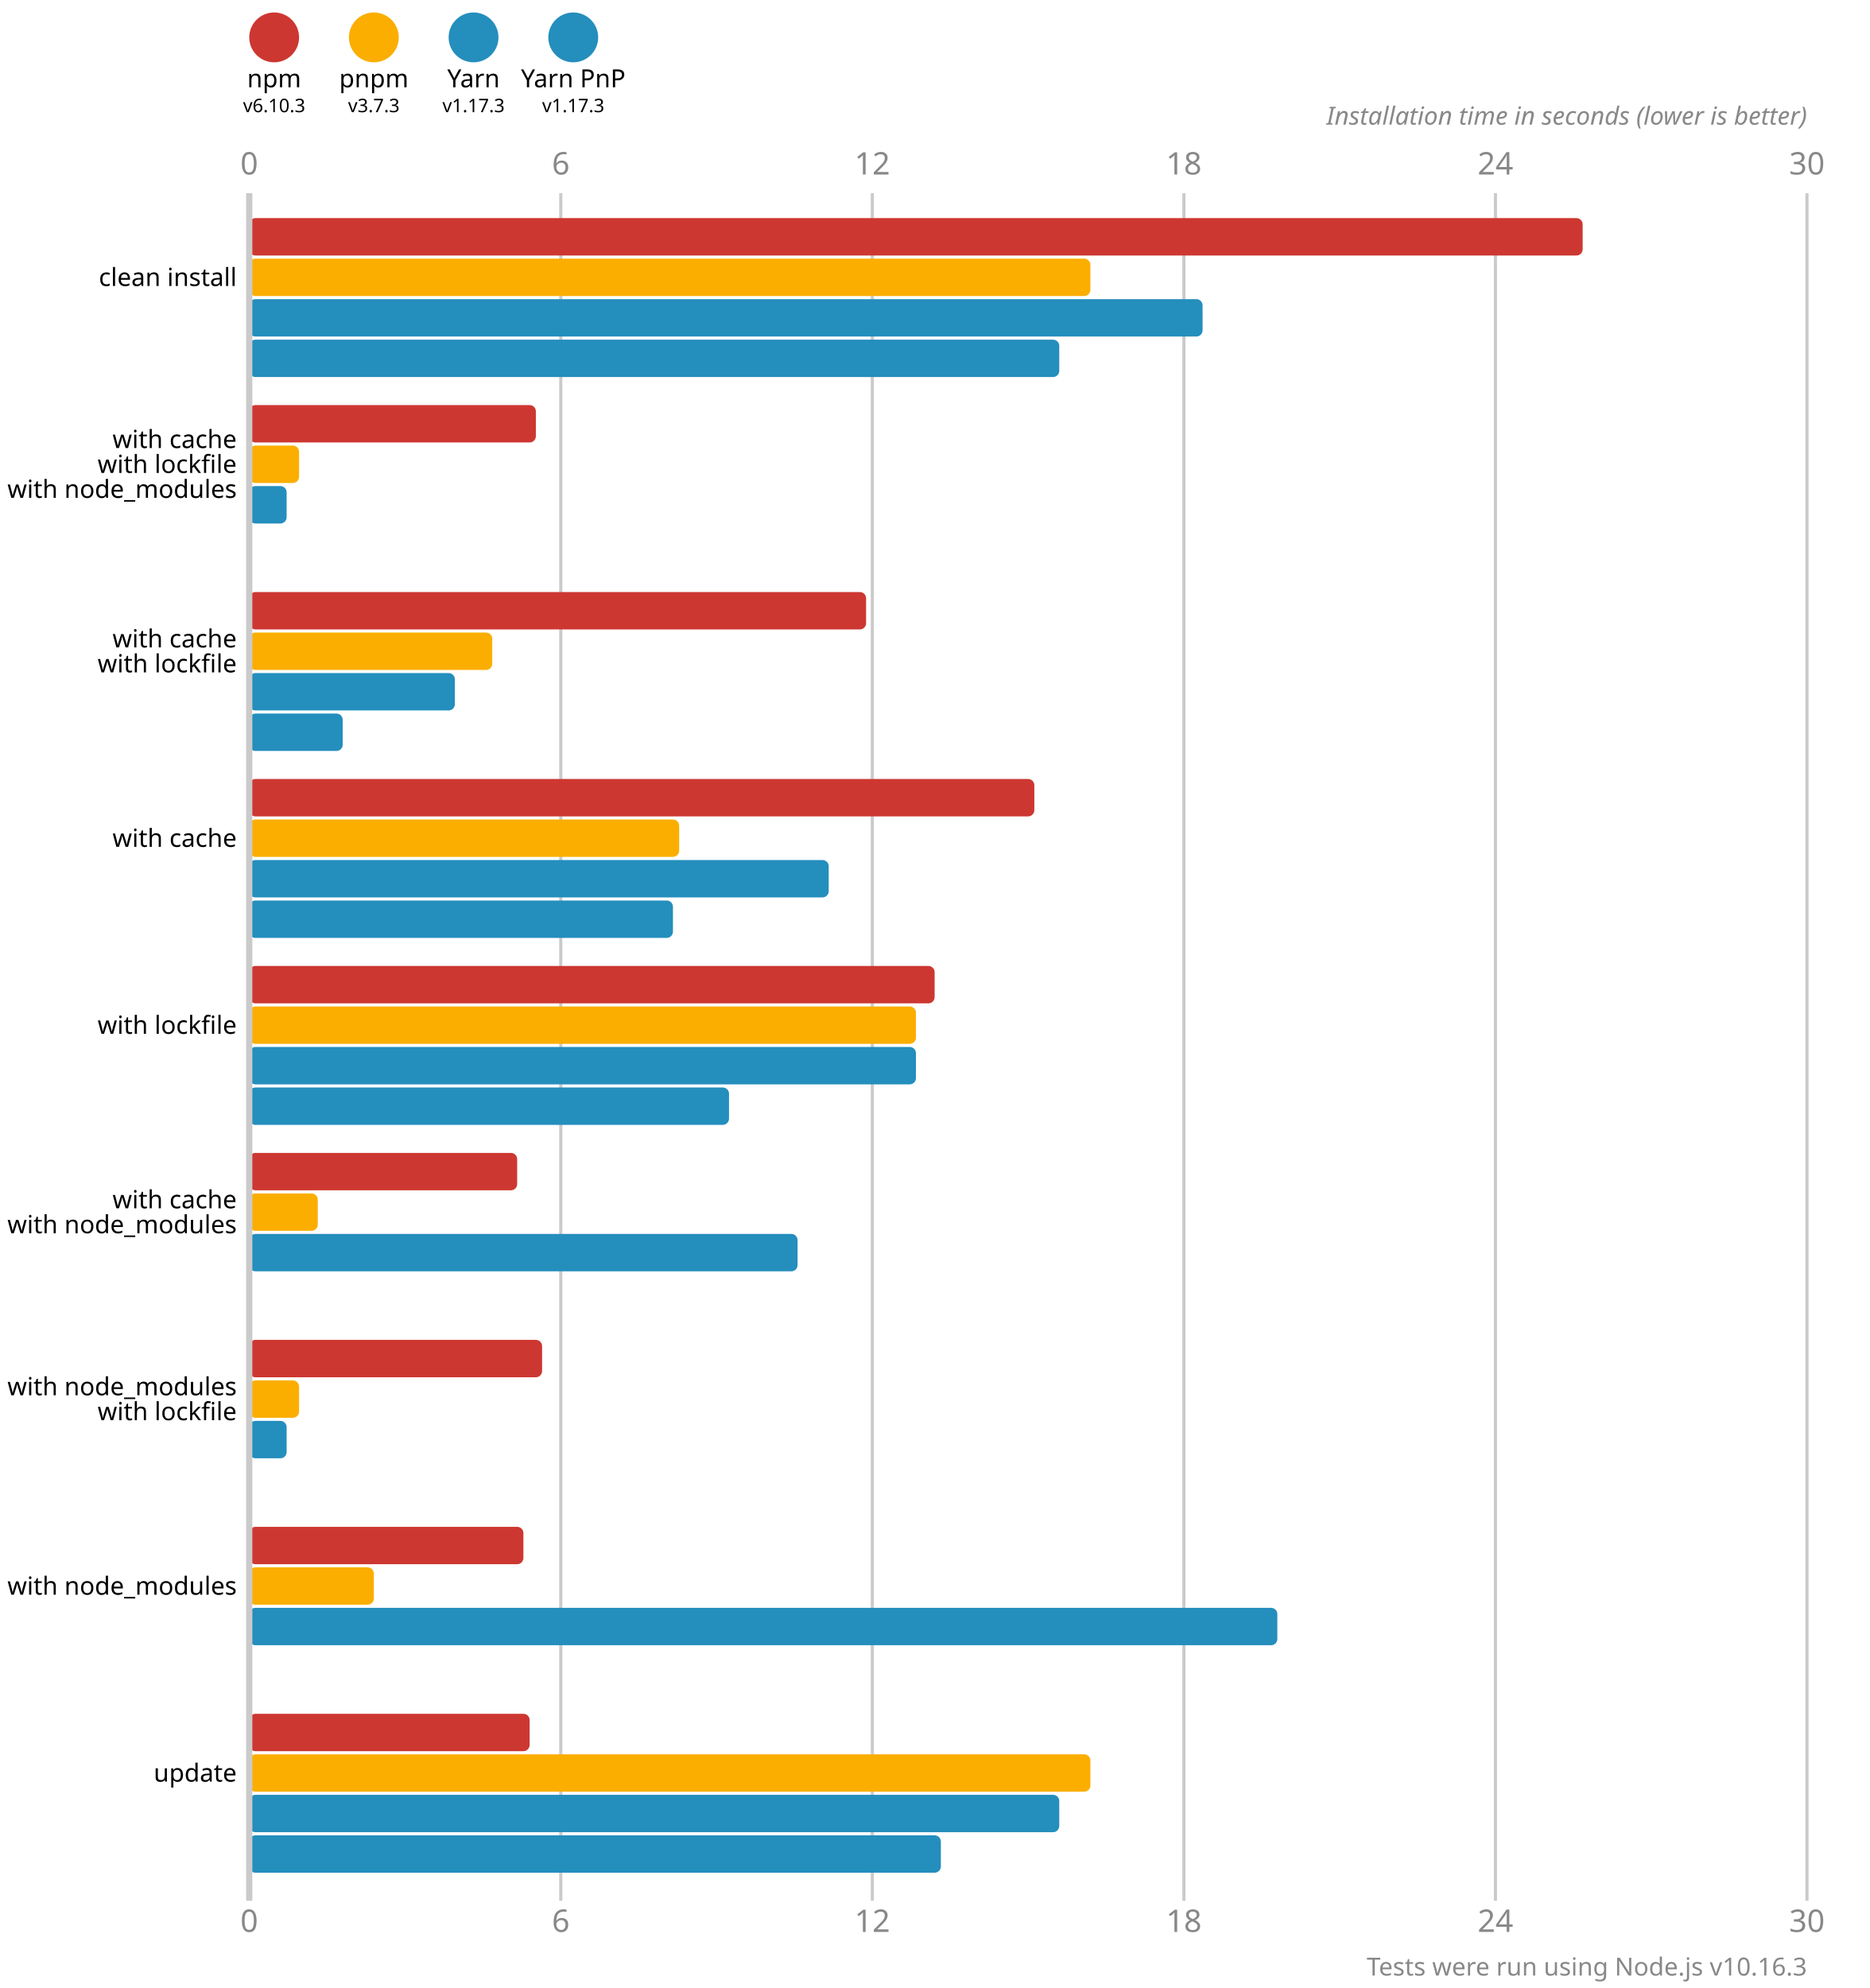
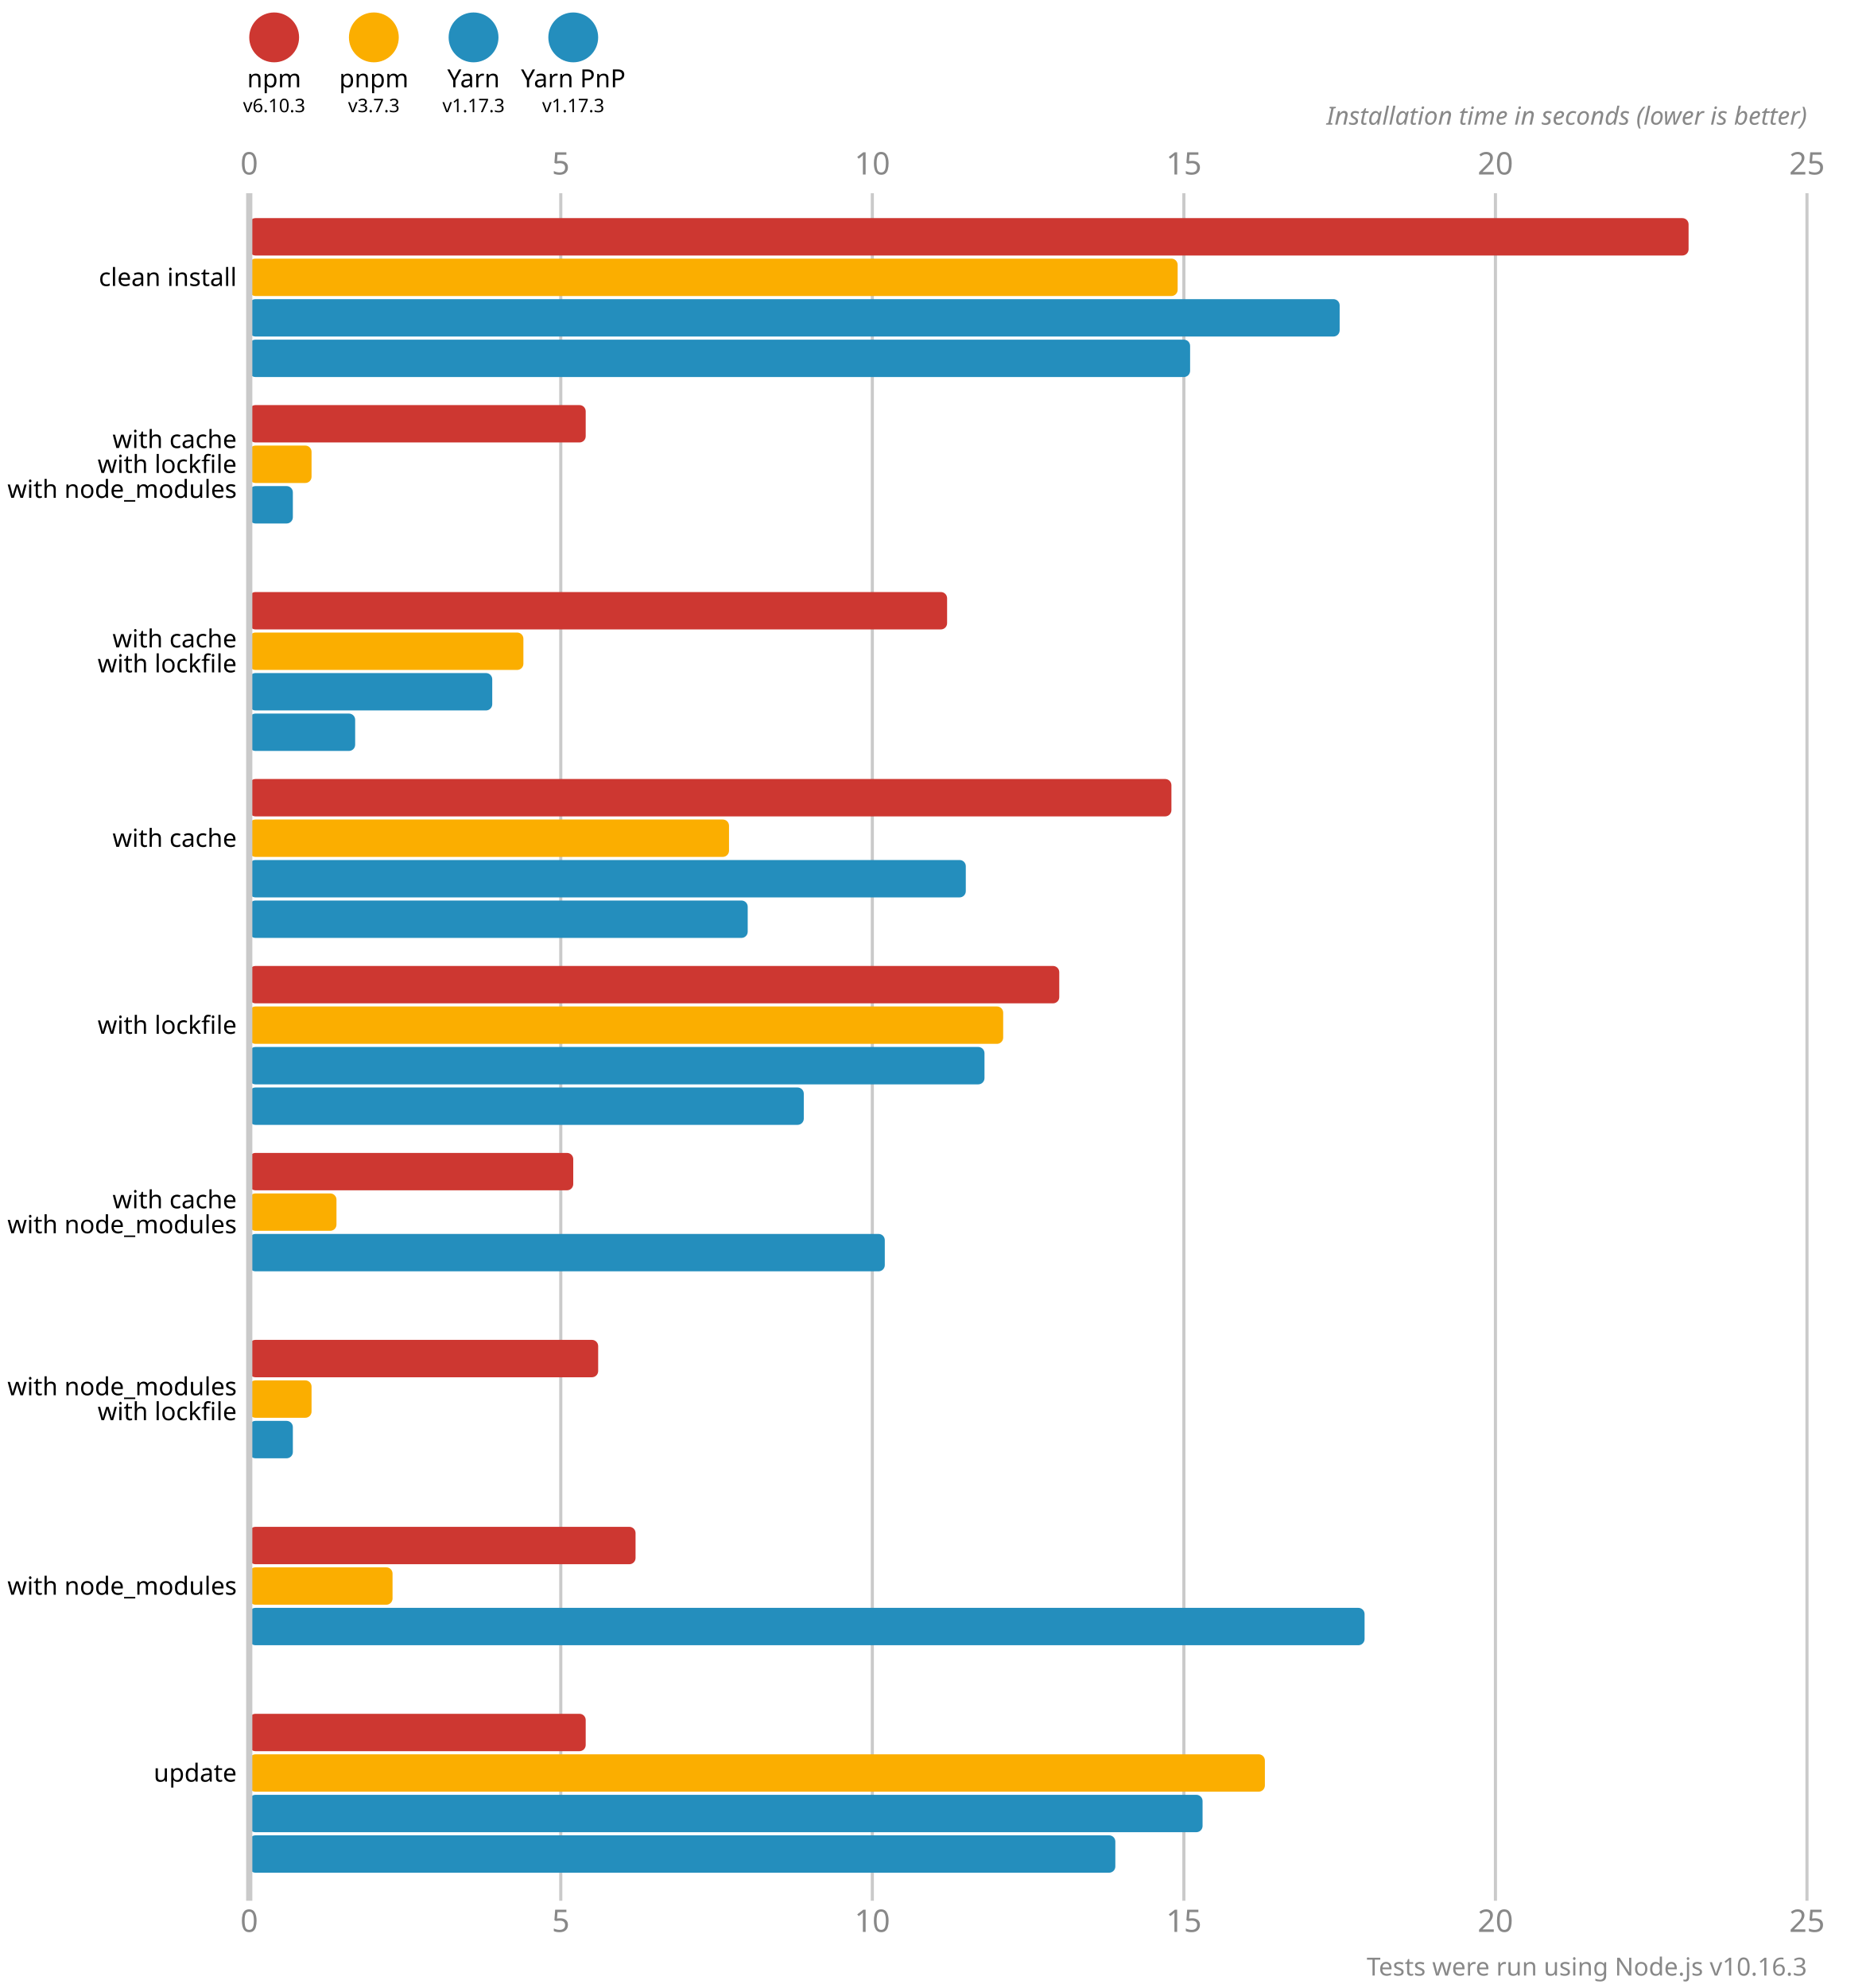
<svg xmlns="http://www.w3.org/2000/svg" version="1.1" viewBox="0 0 300 319">
  <style>
    .font { font-family: sans-serif; }
    .s3 { font-size: 3px; }
    .s4 { font-size: 4px; }
    .s5 { font-size: 5px; }
    .line { stroke: #cacaca; }
    .width { stroke-width: 0.5; }
    .text { fill: #888; }
  </style>
  <circle cx="44" cy="6" r="4" fill="#cd3731" />
  <text x="44" y="14" class="font s4" text-anchor="middle">npm</text>
  <text x="44" y="18" class="font s3" text-anchor="middle">v6.10.3</text>
  <circle cx="60" cy="6" r="4" fill="#fbae00" />
  <text x="60" y="14" class="font s4" text-anchor="middle">pnpm</text>
  <text x="60" y="18" class="font s3" text-anchor="middle">v3.7.3</text>
  <circle cx="76" cy="6" r="4" fill="#248ebd" />
  <text x="76" y="14" class="font s4" text-anchor="middle">Yarn</text>
  <text x="76" y="18" class="font s3" text-anchor="middle">v1.17.3</text>
  <circle cx="92" cy="6" r="4" fill="#248ebd" />
  <text x="92" y="14" class="font s4" text-anchor="middle">Yarn PnP</text>
  <text x="92" y="18" class="font s3" text-anchor="middle">v1.17.3</text>
  <text x="40" y="28" class="font s5 text" text-anchor="middle">0</text>
  <text x="40" y="310" class="font s5 text" text-anchor="middle">0</text>
  <line x1="90" y1="31" x2="90" y2="305" class="line width" />
-   <text x="90" y="28" class="font s5 text" text-anchor="middle">6</text>
-   <text x="90" y="310" class="font s5 text" text-anchor="middle">6</text>
+   <text x="90" y="28" class="font s5 text" text-anchor="middle">5</text>
+   <text x="90" y="310" class="font s5 text" text-anchor="middle">5</text>
  <line x1="140" y1="31" x2="140" y2="305" class="line width" />
-   <text x="140" y="28" class="font s5 text" text-anchor="middle">12</text>
-   <text x="140" y="310" class="font s5 text" text-anchor="middle">12</text>
+   <text x="140" y="28" class="font s5 text" text-anchor="middle">10</text>
+   <text x="140" y="310" class="font s5 text" text-anchor="middle">10</text>
  <line x1="190" y1="31" x2="190" y2="305" class="line width" />
-   <text x="190" y="28" class="font s5 text" text-anchor="middle">18</text>
-   <text x="190" y="310" class="font s5 text" text-anchor="middle">18</text>
+   <text x="190" y="28" class="font s5 text" text-anchor="middle">15</text>
+   <text x="190" y="310" class="font s5 text" text-anchor="middle">15</text>
  <line x1="240" y1="31" x2="240" y2="305" class="line width" />
-   <text x="240" y="28" class="font s5 text" text-anchor="middle">24</text>
-   <text x="240" y="310" class="font s5 text" text-anchor="middle">24</text>
+   <text x="240" y="28" class="font s5 text" text-anchor="middle">20</text>
+   <text x="240" y="310" class="font s5 text" text-anchor="middle">20</text>
  <line x1="290" y1="31" x2="290" y2="305" class="line width" />
-   <text x="290" y="28" class="font s5 text" text-anchor="middle">30</text>
-   <text x="290" y="310" class="font s5 text" text-anchor="middle">30</text>
+   <text x="290" y="28" class="font s5 text" text-anchor="middle">25</text>
+   <text x="290" y="310" class="font s5 text" text-anchor="middle">25</text>
  <text x="290" y="20" class="font s4 text" font-style="italic" text-anchor="end">Installation time in seconds (lower is better)</text>
-   <rect x="40" y="35" width="214" height="6" fill="#cd3731" rx="1" ry="1" />
-   <rect x="40" y="41.5" width="135" height="6" fill="#fbae00" rx="1" ry="1" />
-   <rect x="40" y="48" width="153" height="6" fill="#248ebd" rx="1" ry="1" />
-   <rect x="40" y="54.5" width="130" height="6" fill="#248ebd" rx="1" ry="1" />
-   <rect x="40" y="65" width="46" height="6" fill="#cd3731" rx="1" ry="1" />
-   <rect x="40" y="71.5" width="8" height="6" fill="#fbae00" rx="1" ry="1" />
-   <rect x="40" y="78" width="6" height="6" fill="#248ebd" rx="1" ry="1" />
+   <rect x="40" y="35" width="231" height="6" fill="#cd3731" rx="1" ry="1" />
+   <rect x="40" y="41.5" width="149" height="6" fill="#fbae00" rx="1" ry="1" />
+   <rect x="40" y="48" width="175" height="6" fill="#248ebd" rx="1" ry="1" />
+   <rect x="40" y="54.5" width="151" height="6" fill="#248ebd" rx="1" ry="1" />
+   <rect x="40" y="65" width="54" height="6" fill="#cd3731" rx="1" ry="1" />
+   <rect x="40" y="71.5" width="10" height="6" fill="#fbae00" rx="1" ry="1" />
+   <rect x="40" y="78" width="7" height="6" fill="#248ebd" rx="1" ry="1" />
  <rect x="40" y="84.5" width="0" height="6" fill="#248ebd" rx="1" ry="1" />
-   <rect x="40" y="95" width="99" height="6" fill="#cd3731" rx="1" ry="1" />
-   <rect x="40" y="101.5" width="39" height="6" fill="#fbae00" rx="1" ry="1" />
-   <rect x="40" y="108" width="33" height="6" fill="#248ebd" rx="1" ry="1" />
-   <rect x="40" y="114.5" width="15" height="6" fill="#248ebd" rx="1" ry="1" />
-   <rect x="40" y="125" width="126" height="6" fill="#cd3731" rx="1" ry="1" />
-   <rect x="40" y="131.5" width="69" height="6" fill="#fbae00" rx="1" ry="1" />
-   <rect x="40" y="138" width="93" height="6" fill="#248ebd" rx="1" ry="1" />
-   <rect x="40" y="144.5" width="68" height="6" fill="#248ebd" rx="1" ry="1" />
-   <rect x="40" y="155" width="110" height="6" fill="#cd3731" rx="1" ry="1" />
-   <rect x="40" y="161.5" width="107" height="6" fill="#fbae00" rx="1" ry="1" />
-   <rect x="40" y="168" width="107" height="6" fill="#248ebd" rx="1" ry="1" />
-   <rect x="40" y="174.5" width="77" height="6" fill="#248ebd" rx="1" ry="1" />
-   <rect x="40" y="185" width="43" height="6" fill="#cd3731" rx="1" ry="1" />
-   <rect x="40" y="191.5" width="11" height="6" fill="#fbae00" rx="1" ry="1" />
-   <rect x="40" y="198" width="88" height="6" fill="#248ebd" rx="1" ry="1" />
+   <rect x="40" y="95" width="112" height="6" fill="#cd3731" rx="1" ry="1" />
+   <rect x="40" y="101.5" width="44" height="6" fill="#fbae00" rx="1" ry="1" />
+   <rect x="40" y="108" width="39" height="6" fill="#248ebd" rx="1" ry="1" />
+   <rect x="40" y="114.5" width="17" height="6" fill="#248ebd" rx="1" ry="1" />
+   <rect x="40" y="125" width="148" height="6" fill="#cd3731" rx="1" ry="1" />
+   <rect x="40" y="131.5" width="77" height="6" fill="#fbae00" rx="1" ry="1" />
+   <rect x="40" y="138" width="115" height="6" fill="#248ebd" rx="1" ry="1" />
+   <rect x="40" y="144.5" width="80" height="6" fill="#248ebd" rx="1" ry="1" />
+   <rect x="40" y="155" width="130" height="6" fill="#cd3731" rx="1" ry="1" />
+   <rect x="40" y="161.5" width="121" height="6" fill="#fbae00" rx="1" ry="1" />
+   <rect x="40" y="168" width="118" height="6" fill="#248ebd" rx="1" ry="1" />
+   <rect x="40" y="174.5" width="89" height="6" fill="#248ebd" rx="1" ry="1" />
+   <rect x="40" y="185" width="52" height="6" fill="#cd3731" rx="1" ry="1" />
+   <rect x="40" y="191.5" width="14" height="6" fill="#fbae00" rx="1" ry="1" />
+   <rect x="40" y="198" width="102" height="6" fill="#248ebd" rx="1" ry="1" />
  <rect x="40" y="204.5" width="0" height="6" fill="#248ebd" rx="1" ry="1" />
-   <rect x="40" y="215" width="47" height="6" fill="#cd3731" rx="1" ry="1" />
-   <rect x="40" y="221.5" width="8" height="6" fill="#fbae00" rx="1" ry="1" />
-   <rect x="40" y="228" width="6" height="6" fill="#248ebd" rx="1" ry="1" />
+   <rect x="40" y="215" width="56" height="6" fill="#cd3731" rx="1" ry="1" />
+   <rect x="40" y="221.5" width="10" height="6" fill="#fbae00" rx="1" ry="1" />
+   <rect x="40" y="228" width="7" height="6" fill="#248ebd" rx="1" ry="1" />
  <rect x="40" y="234.5" width="0" height="6" fill="#248ebd" rx="1" ry="1" />
-   <rect x="40" y="245" width="44" height="6" fill="#cd3731" rx="1" ry="1" />
-   <rect x="40" y="251.5" width="20" height="6" fill="#fbae00" rx="1" ry="1" />
-   <rect x="40" y="258" width="165" height="6" fill="#248ebd" rx="1" ry="1" />
+   <rect x="40" y="245" width="62" height="6" fill="#cd3731" rx="1" ry="1" />
+   <rect x="40" y="251.5" width="23" height="6" fill="#fbae00" rx="1" ry="1" />
+   <rect x="40" y="258" width="179" height="6" fill="#248ebd" rx="1" ry="1" />
  <rect x="40" y="264.5" width="0" height="6" fill="#248ebd" rx="1" ry="1" />
-   <rect x="40" y="275" width="45" height="6" fill="#cd3731" rx="1" ry="1" />
-   <rect x="40" y="281.5" width="135" height="6" fill="#fbae00" rx="1" ry="1" />
-   <rect x="40" y="288" width="130" height="6" fill="#248ebd" rx="1" ry="1" />
-   <rect x="40" y="294.5" width="111" height="6" fill="#248ebd" rx="1" ry="1" />
+   <rect x="40" y="275" width="54" height="6" fill="#cd3731" rx="1" ry="1" />
+   <rect x="40" y="281.5" width="163" height="6" fill="#fbae00" rx="1" ry="1" />
+   <rect x="40" y="288" width="153" height="6" fill="#248ebd" rx="1" ry="1" />
+   <rect x="40" y="294.5" width="139" height="6" fill="#248ebd" rx="1" ry="1" />
  <line x1="40" y1="31" x2="40" y2="305" class="line" />
  <text x="38" y="44.5" class="font s4" dominant-baseline="middle" text-anchor="end">clean install</text>
  <text x="38" y="70.5" class="font s4" dominant-baseline="middle" text-anchor="end">with cache</text>
  <text x="38" y="74.5" class="font s4" dominant-baseline="middle" text-anchor="end">with lockfile</text>
  <text x="38" y="78.5" class="font s4" dominant-baseline="middle" text-anchor="end">with node_modules</text>
  <text x="38" y="102.5" class="font s4" dominant-baseline="middle" text-anchor="end">with cache</text>
  <text x="38" y="106.5" class="font s4" dominant-baseline="middle" text-anchor="end">with lockfile</text>
  <text x="38" y="134.5" class="font s4" dominant-baseline="middle" text-anchor="end">with cache</text>
  <text x="38" y="164.5" class="font s4" dominant-baseline="middle" text-anchor="end">with lockfile</text>
  <text x="38" y="192.5" class="font s4" dominant-baseline="middle" text-anchor="end">with cache</text>
  <text x="38" y="196.5" class="font s4" dominant-baseline="middle" text-anchor="end">with node_modules</text>
  <text x="38" y="222.5" class="font s4" dominant-baseline="middle" text-anchor="end">with node_modules</text>
  <text x="38" y="226.5" class="font s4" dominant-baseline="middle" text-anchor="end">with lockfile</text>
  <text x="38" y="254.5" class="font s4" dominant-baseline="middle" text-anchor="end">with node_modules</text>
  <text x="38" y="284.5" class="font s4" dominant-baseline="middle" text-anchor="end">update</text>
  <text x="290" y="317" class="font s4 text" text-anchor="end">Tests were run using Node.js v10.16.3</text>
</svg>
